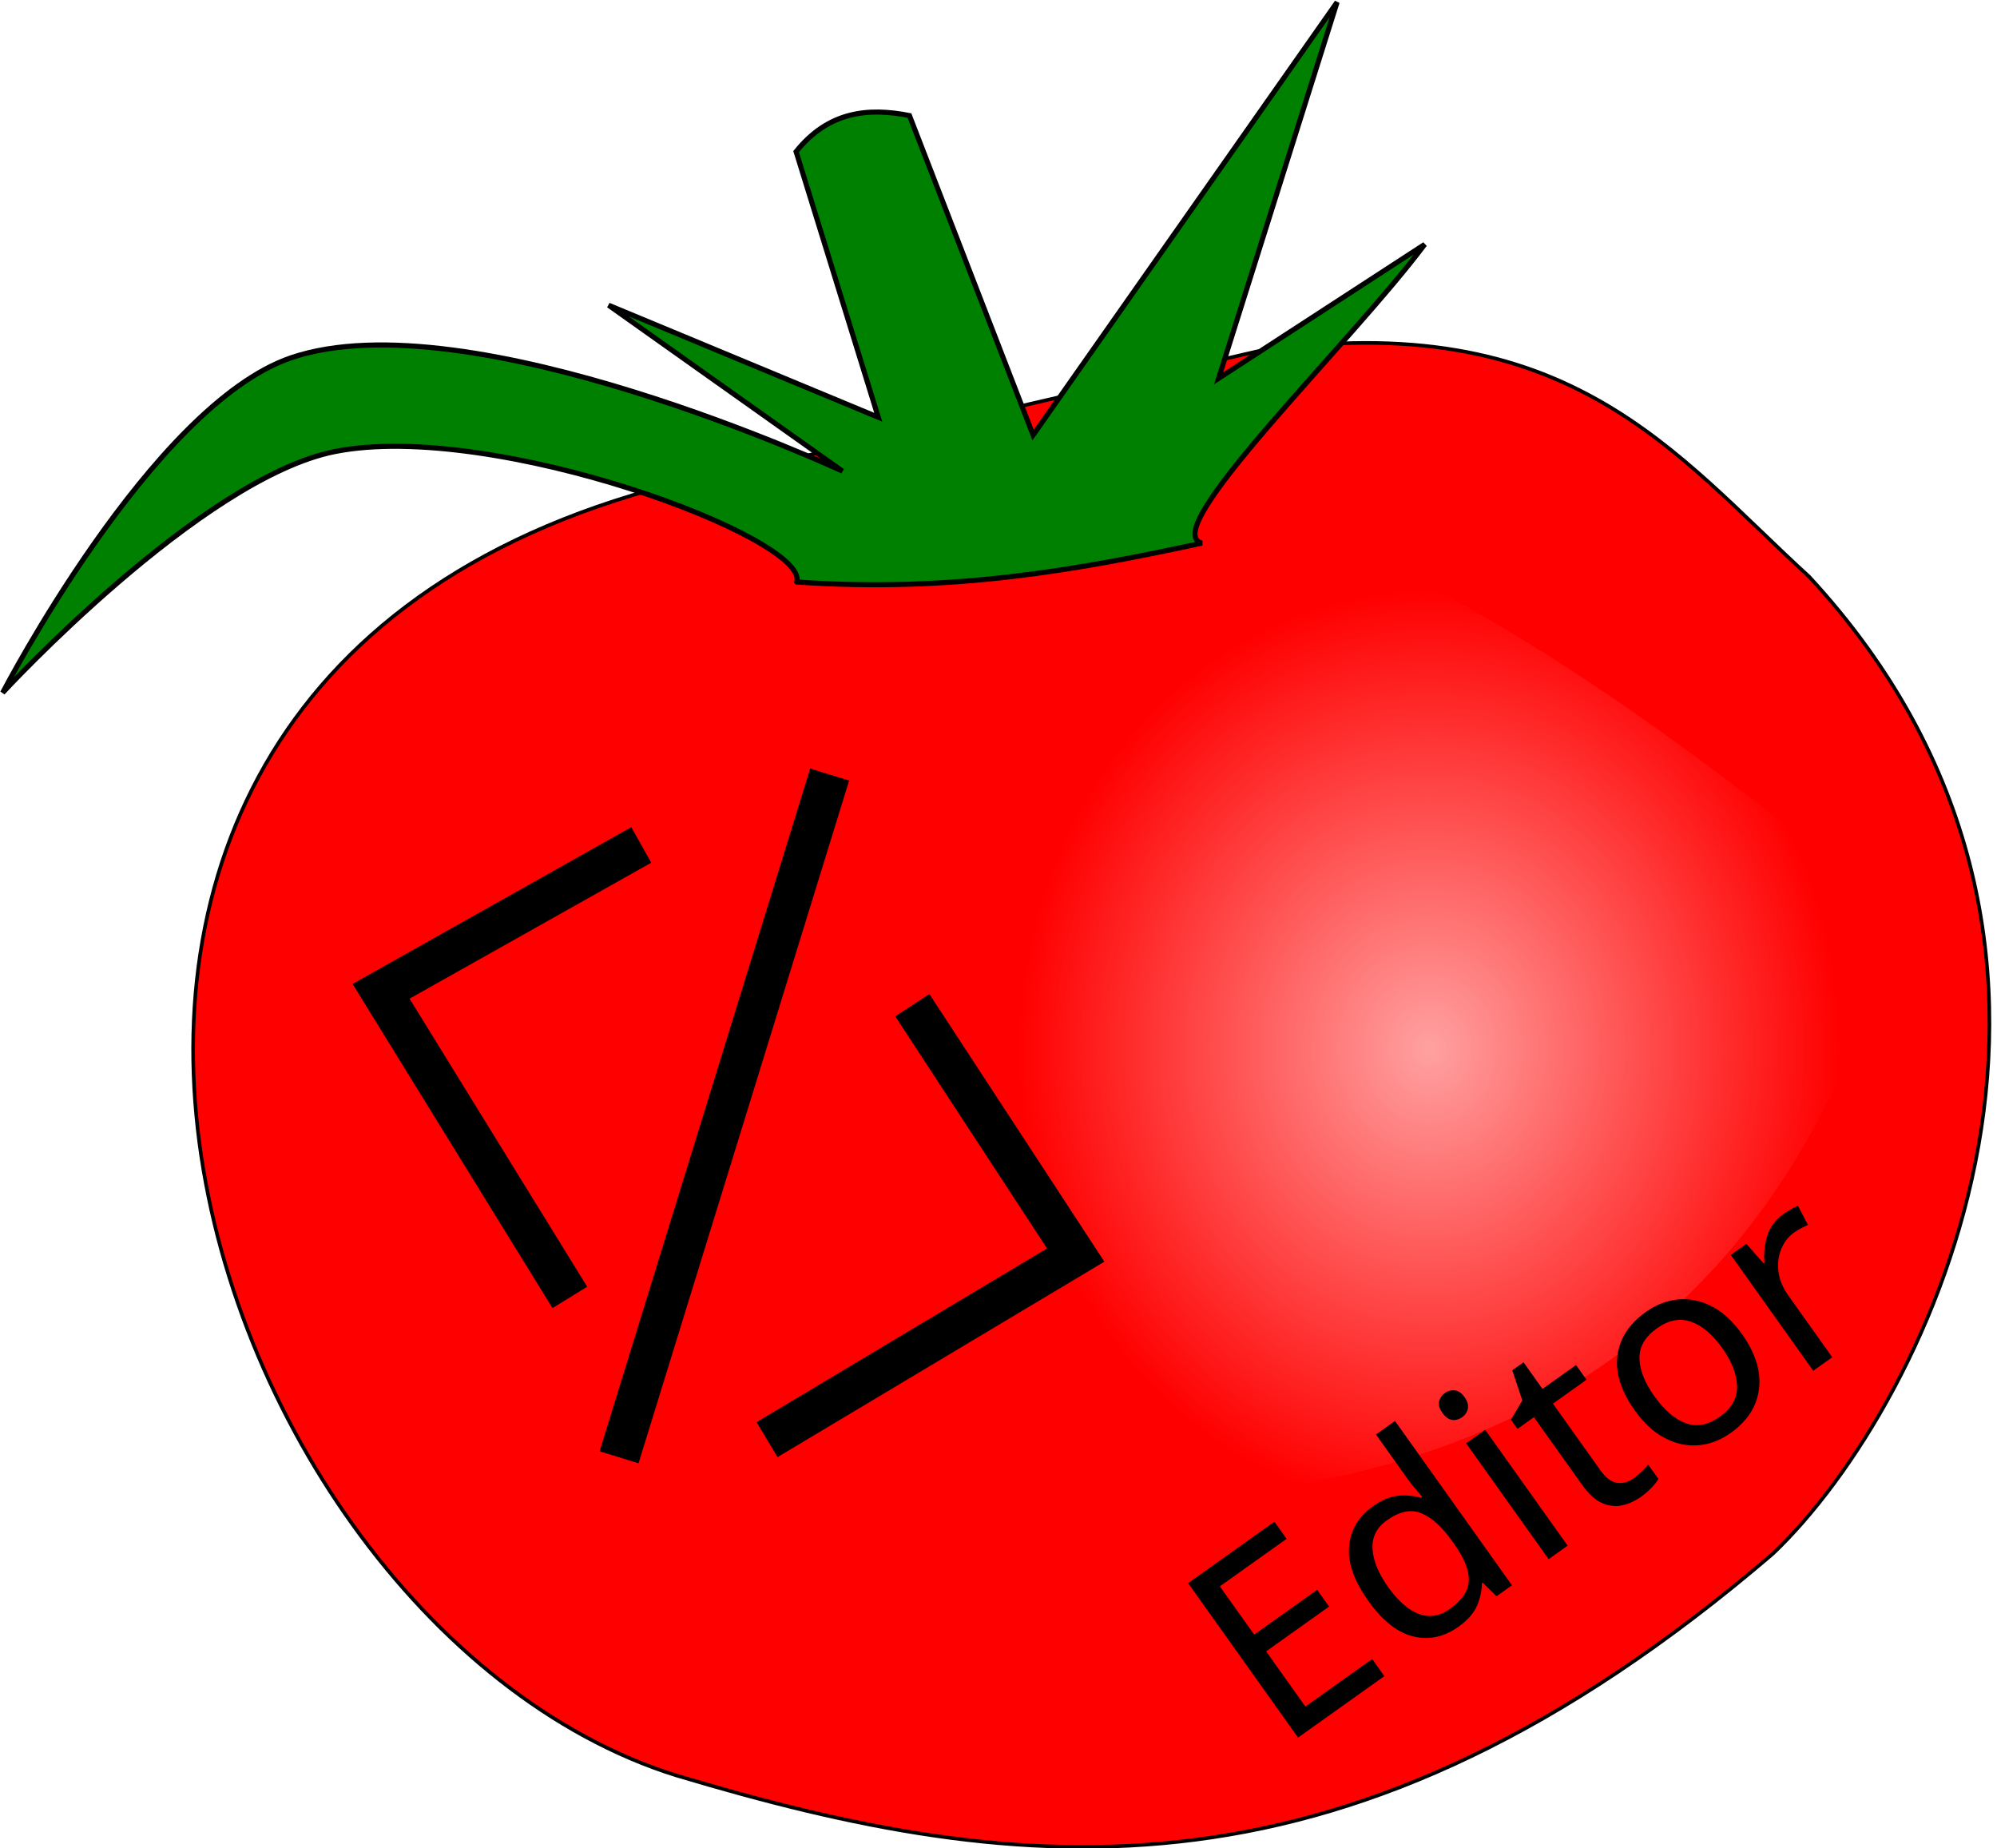
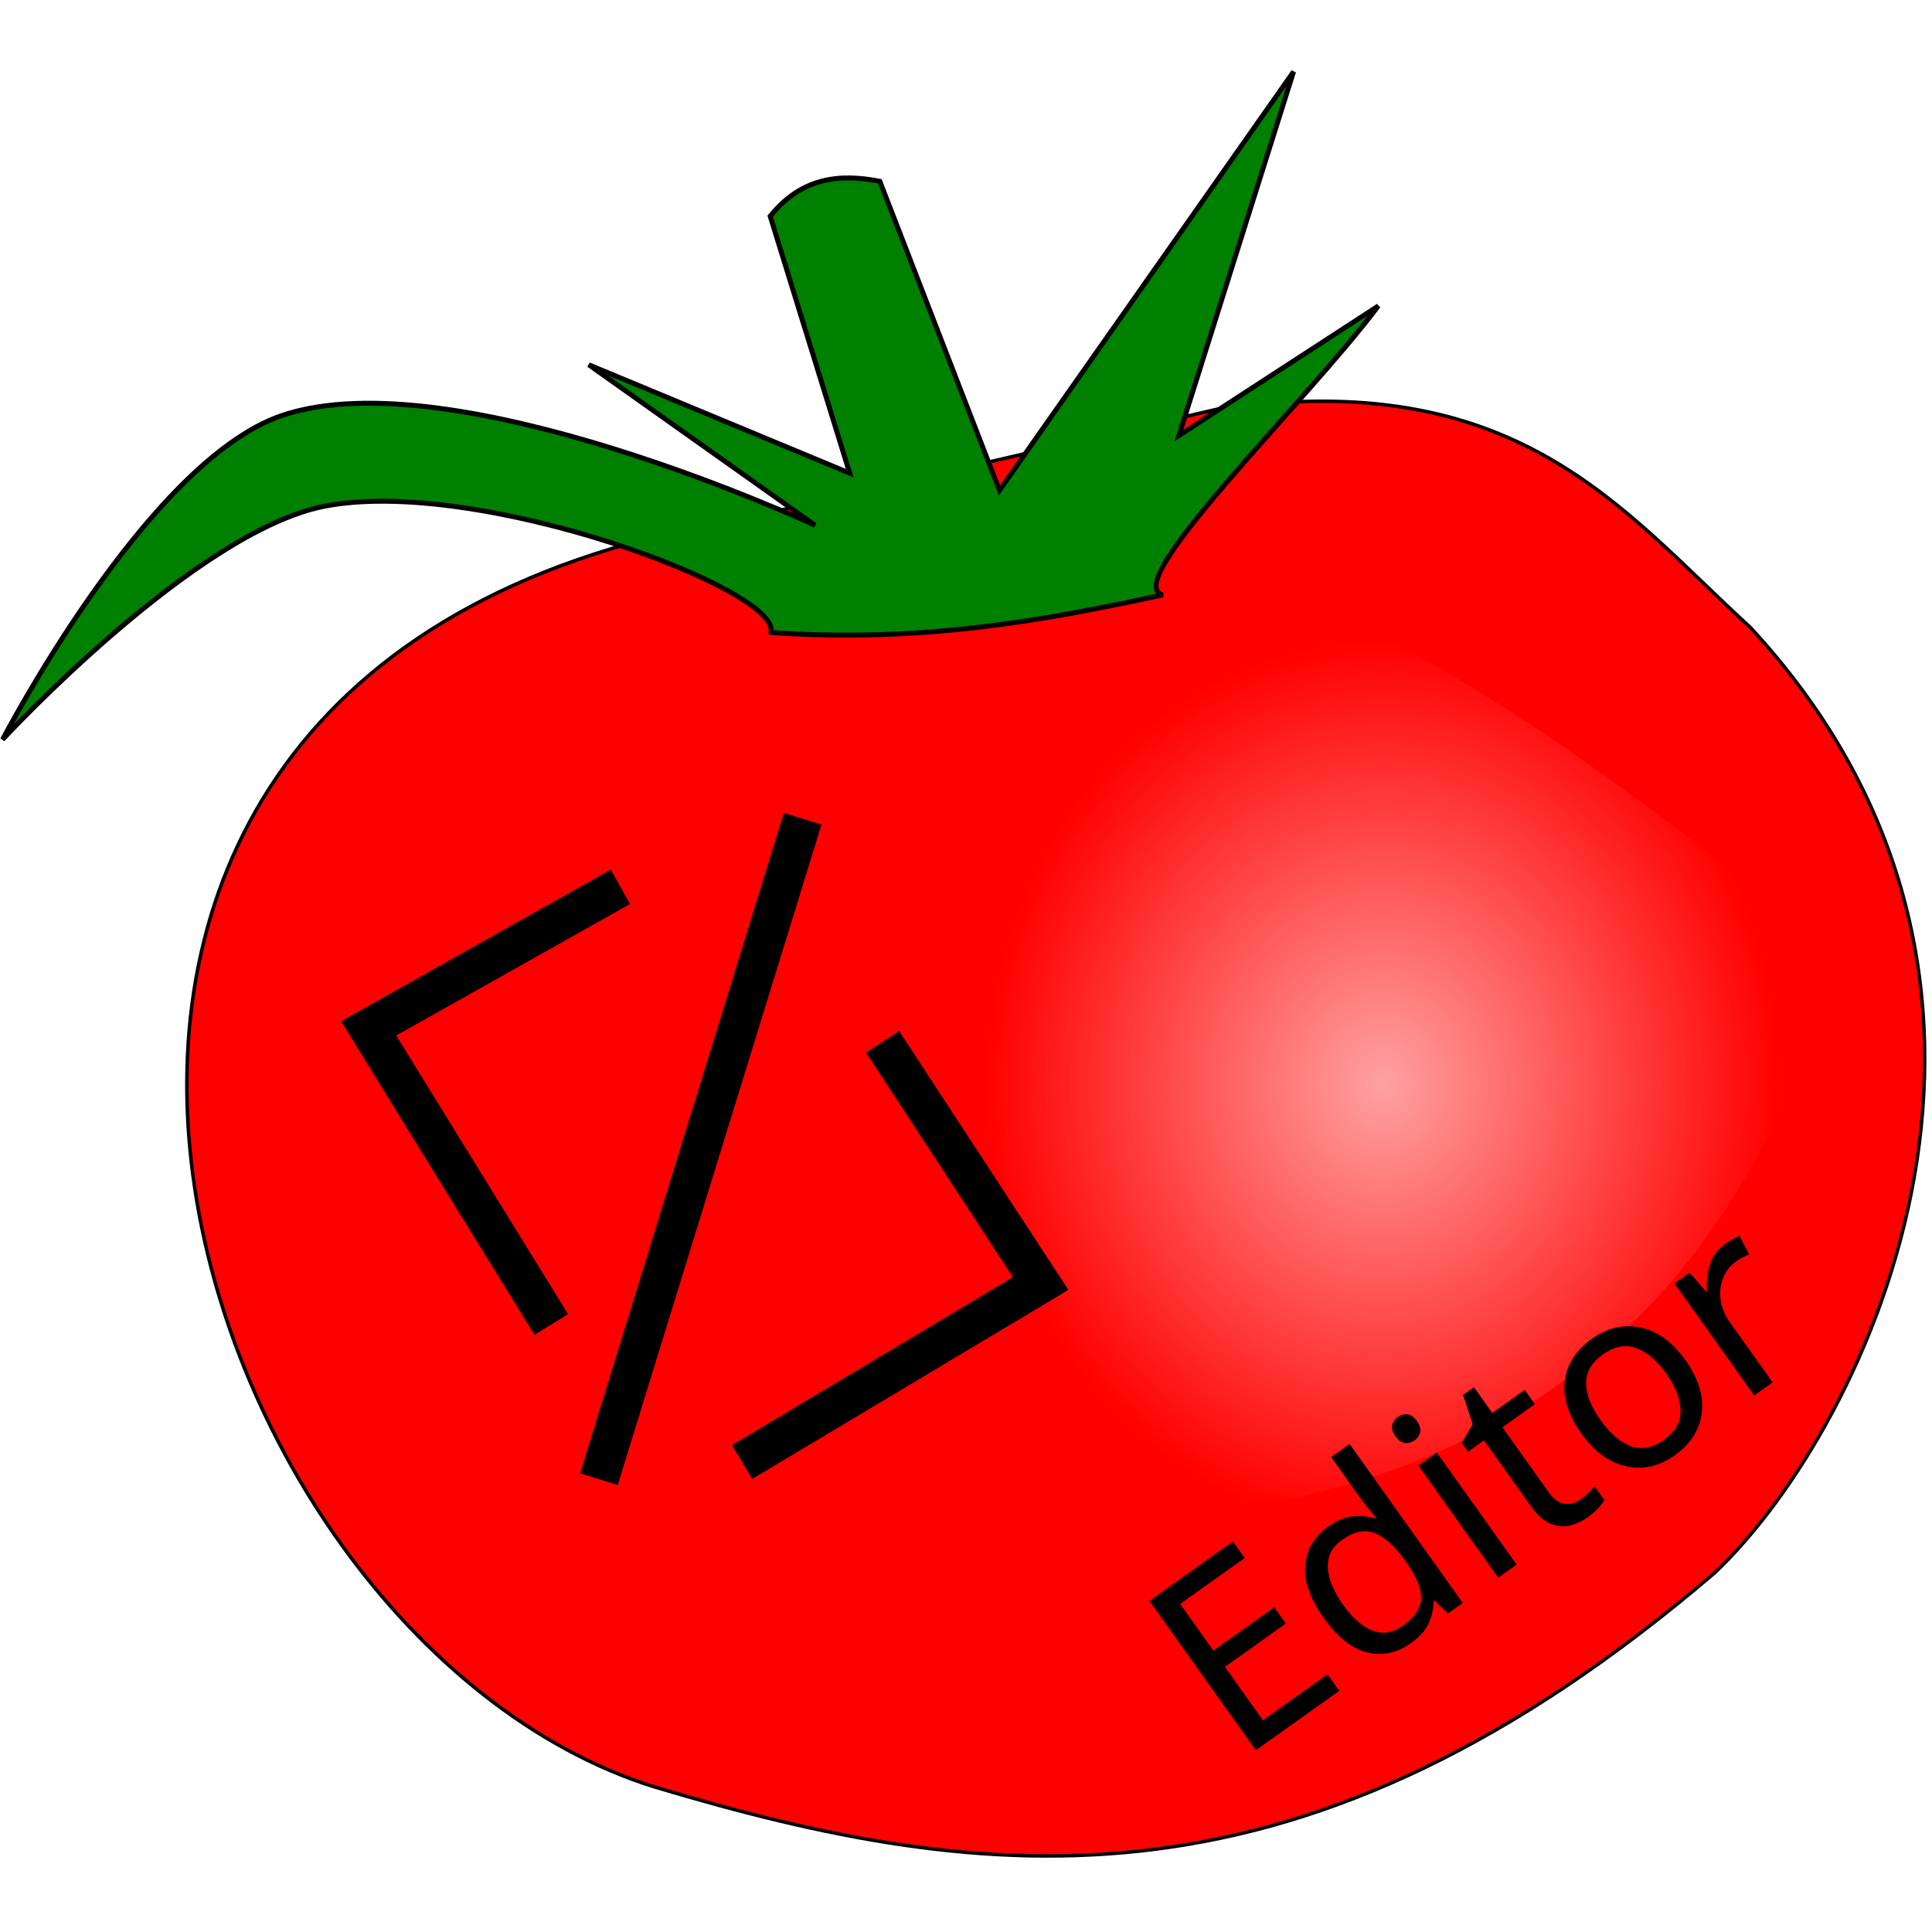
- <svg xmlns="http://www.w3.org/2000/svg" width="147mm" height="136mm" version="1.1" viewBox="0 0 147 136">
-   <defs>
+ <svg xmlns="http://www.w3.org/2000/svg" width="147mm" height="147mm" version="1.1" viewBox="0 0 147 147" id="svg863">
+   <defs id="defs841">
    <marker id="Arrow1Lstart" style="overflow:visible" orient="auto">
-       <path transform="matrix(.8 0 0 .8 10 0)" d="m0 0 5-5-17.5 5 17.5 5z" style="fill-rule:evenodd;stroke-width:1pt;stroke:#000" />
+       <path transform="matrix(0.8,0,0,0.8,10,0)" d="M 0,0 5,-5 -12.5,0 5,5 Z" style="fill-rule:evenodd;stroke:#000000;stroke-width:1pt" id="path833" />
    </marker>
-     <radialGradient id="radialGradient861" cx="147.25" cy="-58.23" r="15.737" gradientTransform="matrix(1.918 0 0 2.1453 -176.82 202.86)" gradientUnits="userSpaceOnUse">
-       <stop style="stop-color:#fff" offset="0" />
-       <stop style="stop-color:#fff;stop-opacity:0" offset="1" />
+     <radialGradient id="radialGradient861" cx="147.25" cy="-58.23" r="15.737" gradientTransform="matrix(1.918,0,0,2.1453,-176.82,202.86)" gradientUnits="userSpaceOnUse">
+       <stop style="stop-color:#fff" offset="0" id="stop836" />
+       <stop style="stop-color:#fff;stop-opacity:0" offset="1" id="stop838" />
    </radialGradient>
  </defs>
-   <g transform="translate(-.4009 -.72962)">
-     <path d="m57.124 34.874c-66.738 10.643-43.682 85.033-6.949 96.517 25.581 7.664 49.525 10.391 80.715-16.303 11.819-11.237 27.697-44.929 2.673-71.928-9.861-9.002-17.707-19.939-40.625-16.571z" style="fill:#f00;stroke-width:.265px;stroke:#000" />
-     <path d="m59.054 43.564c11.512 0.793 20.777-0.911 29.818-2.864-3.377-0.893 10.934-14.656 16.401-21.985l-15.171 9.861 8.723-27.687-22.377 31.859-9.102-23.515c-3.08-0.608-5.975-0.293-8.344 2.655l6.049 19.55-19.852-8.245 17.216 12.21s-27.51-12.798-40.582-8.344c-10.267 3.499-21.239 24.652-21.239 24.652s14.588-15.802 24.476-17.753c11.657-2.299 34.904 6.38 33.983 9.605z" style="fill:#008000;stroke-width:.375px;stroke:#000" />
-     <path d="m74.097 110.89c19.01 1.208 54.639-0.354 65.95-42.775-55.973-46.781-85.405-44.481-65.95 42.775z" style="fill:url(#radialGradient861);opacity:.63" />
-     <path d="m47.605 62.913-19.153 10.772 13.894 22.529" style="fill:none;stroke-width:3;stroke:#000" />
-     <path d="m45.97 107.98 15.502-50.247" style="fill:none;marker-mid:url(#Arrow1Lstart);stroke-width:3;stroke:#000" />
-     <path d="m67.557 74.706 12.027 18.391-22.719 13.582" style="fill:none;stroke-width:3;stroke:#000" />
-     <text transform="rotate(-35.445)" x="1.697" y="160.417" style="fill:#000000;font-family:Verdana;font-size:19.535px;line-height:1.25;stroke-width:.488" xml:space="preserve">
-       <tspan x="1.697" y="160.417" style="font-family:Verdana;stroke-width:.488">Editor</tspan>
+   <g transform="translate(-0.4009,4.562046)" id="g861">
+     <path d="m 57.124,34.874 c -66.738,10.643 -43.682,85.033 -6.949,96.517 25.581,7.664 49.525,10.391 80.715,-16.303 11.819,-11.237 27.697,-44.929 2.673,-71.928 -9.861,-9.002 -17.707,-19.939 -40.625,-16.571 z" style="fill:#ff0000;stroke:#000000;stroke-width:0.265px" id="path845" />
+     <path d="m 59.054,43.564 c 11.512,0.793 20.777,-0.911 29.818,-2.864 -3.377,-0.893 10.934,-14.656 16.401,-21.985 l -15.171,9.861 8.723,-27.687 -22.377,31.859 -9.102,-23.515 c -3.08,-0.608 -5.975,-0.293 -8.344,2.655 l 6.049,19.55 -19.852,-8.245 17.216,12.21 c 0,0 -27.51,-12.798 -40.582,-8.344 -10.267,3.499 -21.239,24.652 -21.239,24.652 0,0 14.588,-15.802 24.476,-17.753 11.657,-2.299 34.904,6.38 33.983,9.605 z" style="fill:#008000;stroke:#000000;stroke-width:0.375px" id="path847" />
+     <path d="m 74.097,110.89 c 19.01,1.208 54.639,-0.354 65.95,-42.775 C 84.074,21.334 54.642,23.634 74.097,110.89 Z" style="opacity:0.63;fill:url(#radialGradient861)" id="path849" />
+     <path d="M 47.605,62.913 28.452,73.685 42.346,96.214" style="fill:none;stroke:#000000;stroke-width:3" id="path851" />
+     <path d="M 45.97,107.98 61.472,57.733" style="fill:none;stroke:#000000;stroke-width:3;marker-mid:url(#Arrow1Lstart)" id="path853" />
+     <path d="M 67.557,74.706 79.584,93.097 56.865,106.679" style="fill:none;stroke:#000000;stroke-width:3" id="path855" />
+     <text transform="rotate(-35.445)" x="1.697" y="160.417" style="font-size:19.535px;line-height:1.25;font-family:Verdana;fill:#000000;stroke-width:0.488" xml:space="preserve" id="text859">
+       <tspan x="1.697" y="160.417" style="font-family:Verdana;stroke-width:0.488" id="tspan857">Editor</tspan>
    </text>
  </g>
</svg>
